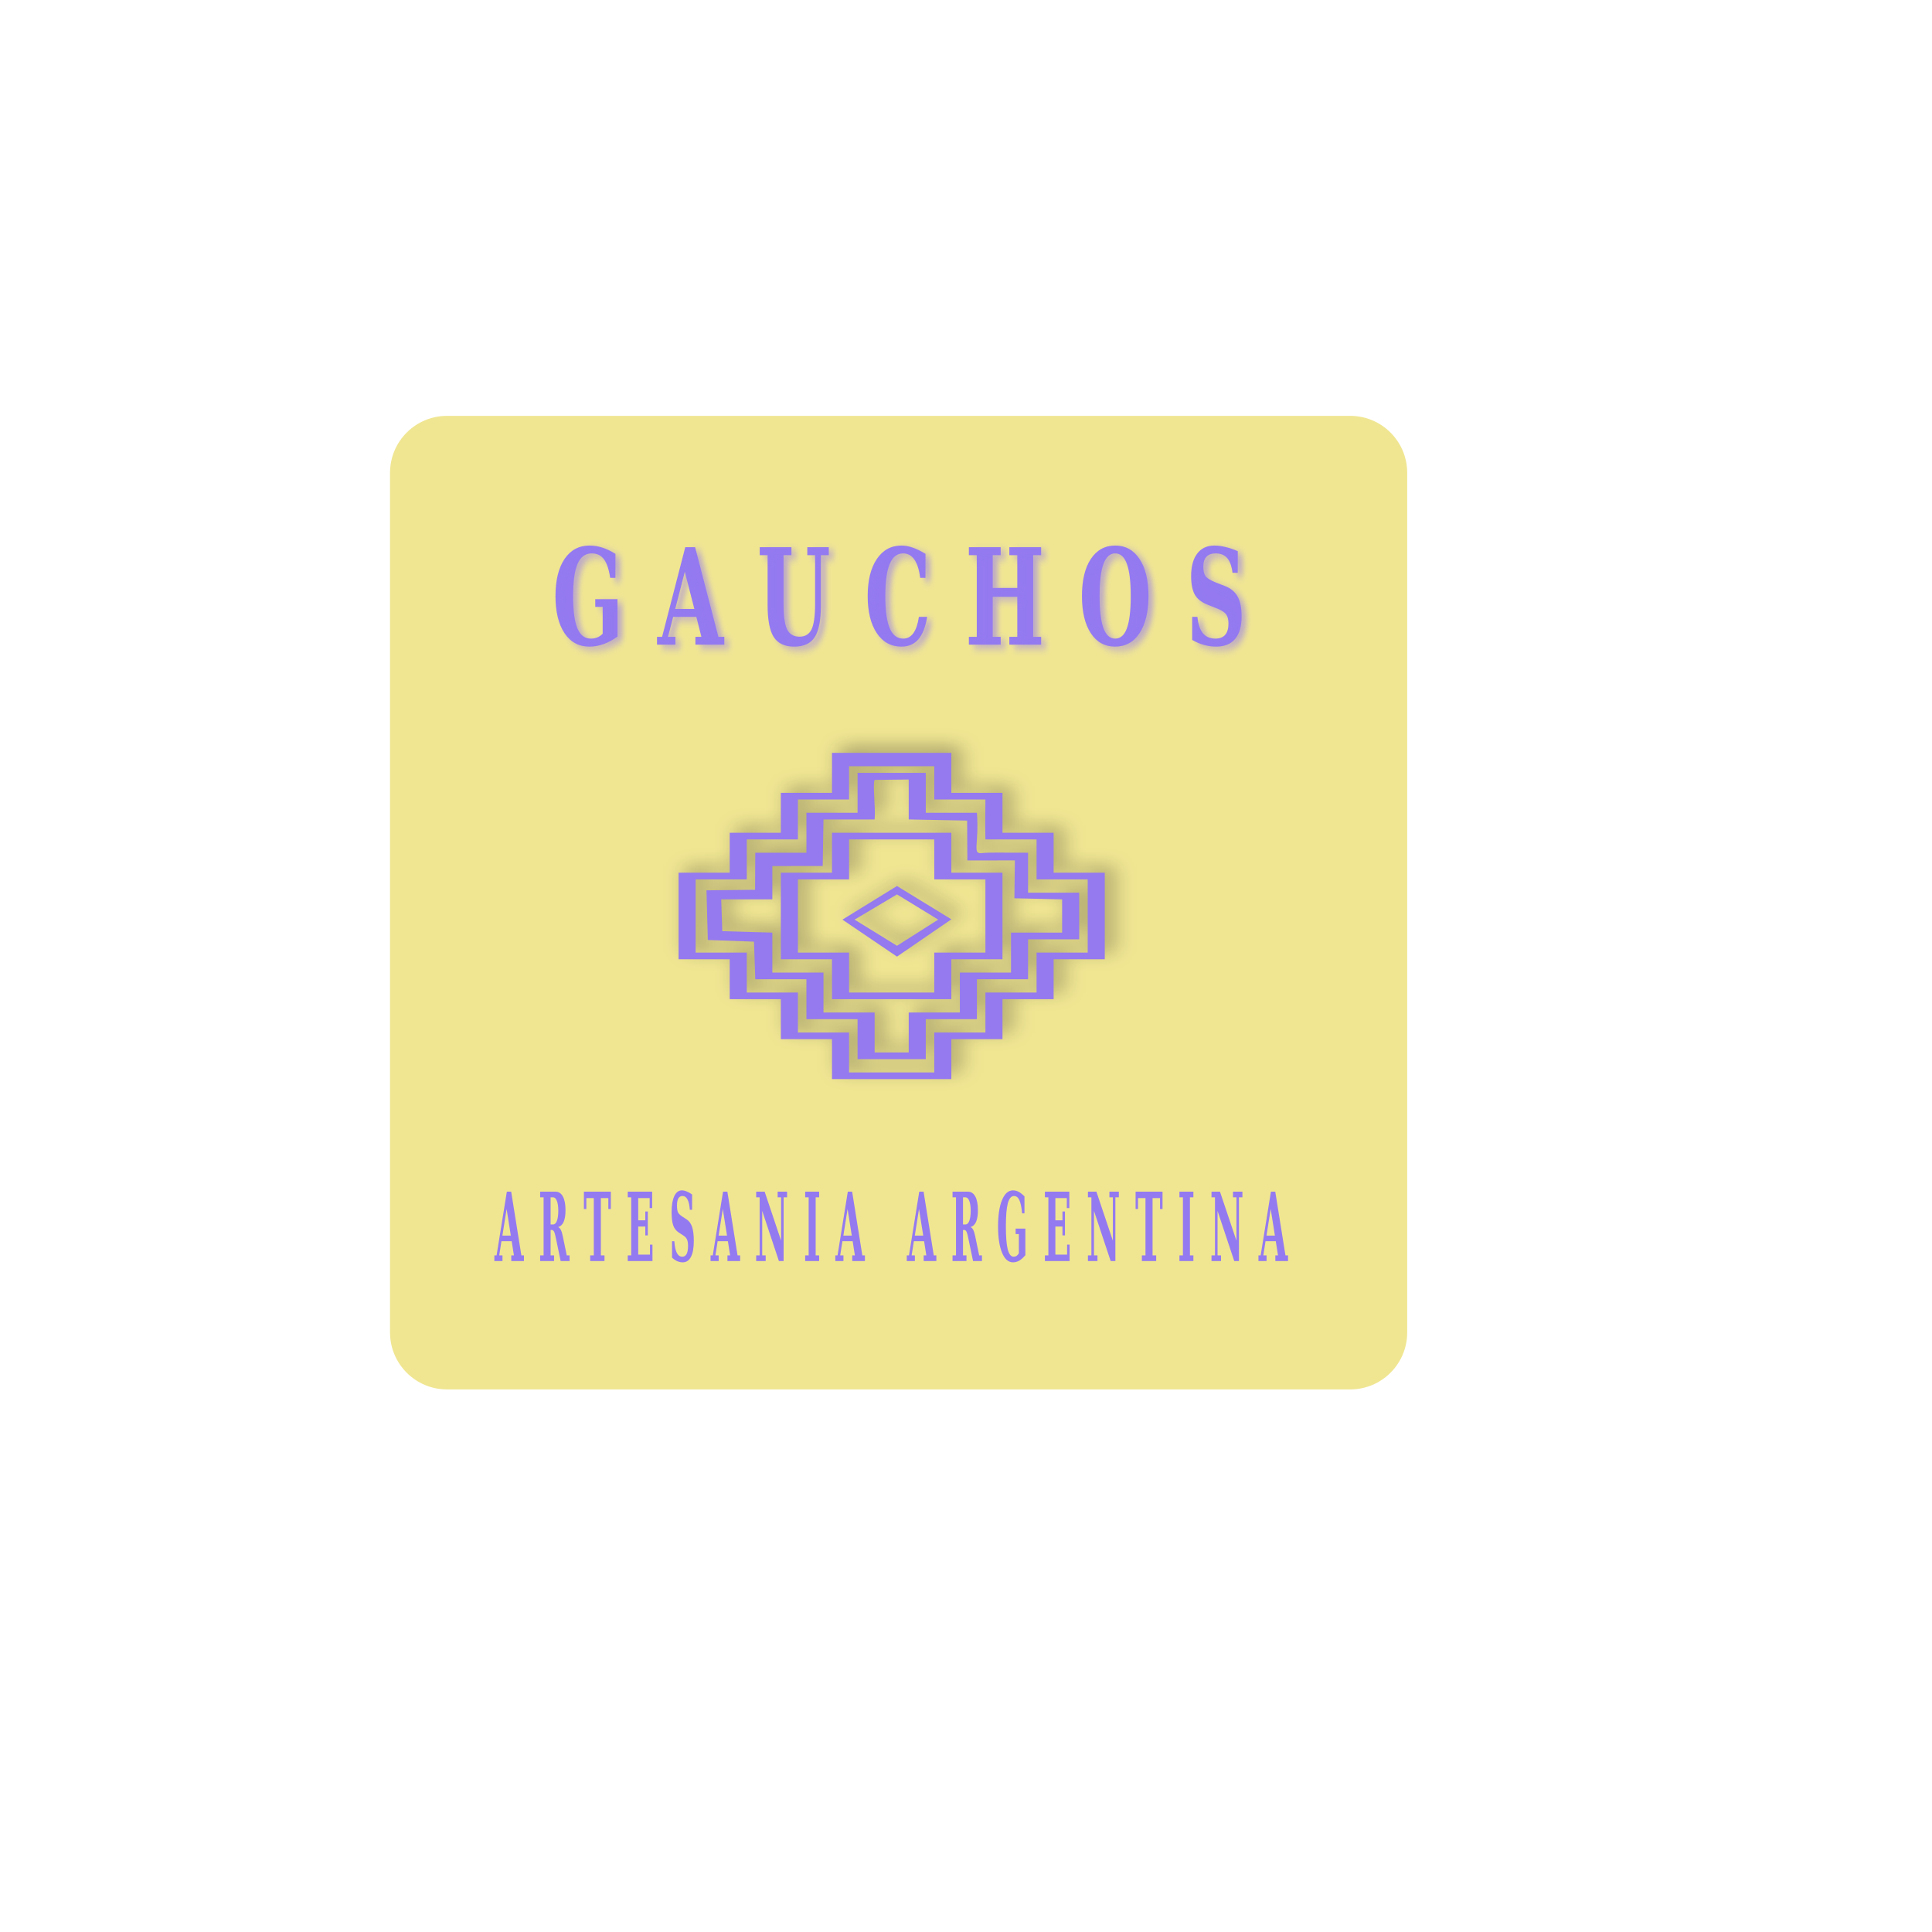
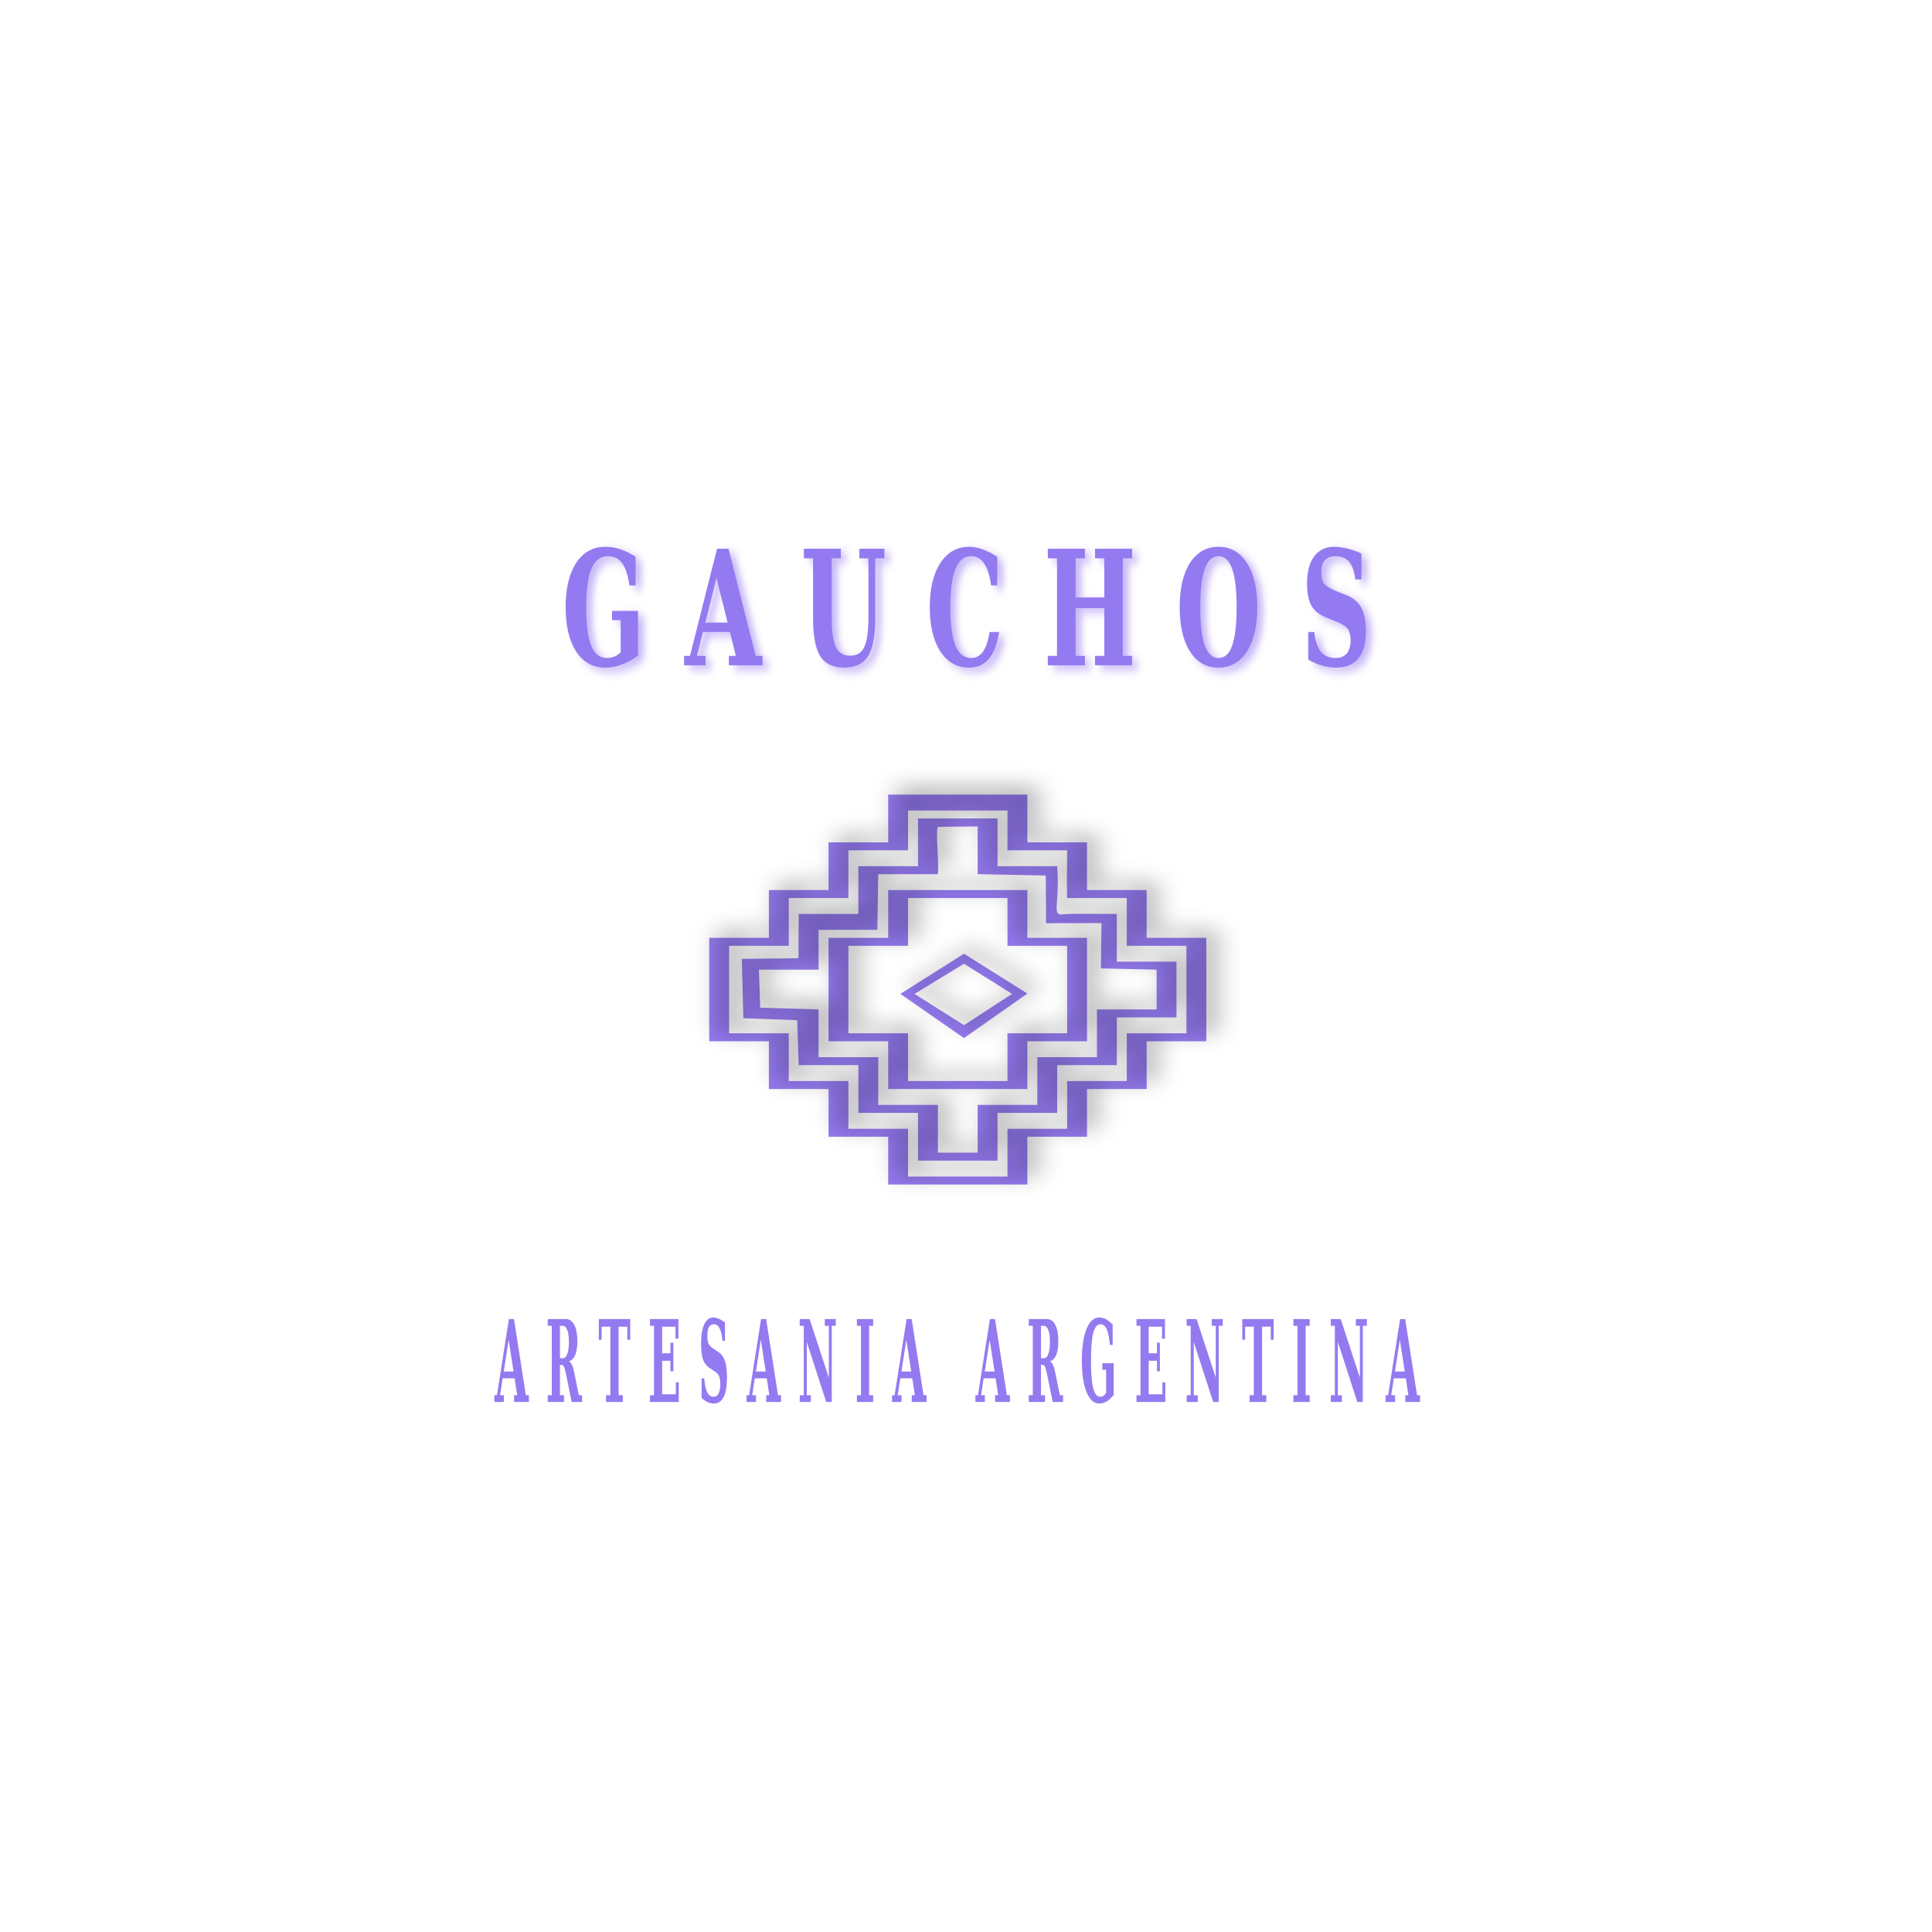
<svg xmlns="http://www.w3.org/2000/svg" xmlns:xlink="http://www.w3.org/1999/xlink" width="256" height="256" viewBox="0 0 256 256" fill="none" version="1.1" id="svg938">
  <defs id="defs942">
    <linearGradient id="linearGradient5266">
      <stop style="stop-color:#000000;stop-opacity:1;" offset="0" id="stop5262" />
      <stop style="stop-color:#000000;stop-opacity:0;" offset="1" id="stop5264" />
    </linearGradient>
    <filter style="color-interpolation-filters:sRGB" id="filter5250" x="-0.009" width="1.019" y="-0.099" height="1.199">
      <feGaussianBlur stdDeviation="0.441" id="feGaussianBlur5252" />
    </filter>
    <filter style="color-interpolation-filters:sRGB" id="filter5258" x="-0.06" width="1.121" y="-0.062" height="1.124">
      <feGaussianBlur stdDeviation="3.756" id="feGaussianBlur5260" />
    </filter>
    <linearGradient xlink:href="#linearGradient5266" id="linearGradient5268" x1="104.689" y1="101.679" x2="275.897" y2="101.679" gradientUnits="userSpaceOnUse" />
  </defs>
-   <rect x="51.68" y="55.104" width="134.782" height="129.002" rx="7.552" fill="#6415FF" id="rect934" style="fill:#f0e692;fill-opacity:1;stroke-width:0.568" />
-   <text xml:space="preserve" style="font-style:normal;font-variant:normal;font-weight:normal;font-stretch:normal;font-size:14.089px;line-height:1.25;font-family:'Ubuntu Condensed';-inkscape-font-specification:'Ubuntu Condensed, ';letter-spacing:5.579px;word-spacing:5.579px;mix-blend-mode:normal;fill:#947af0;fill-opacity:1;stroke:none;stroke-width:0.352" x="91.904" y="67.974" id="text1509" transform="scale(0.7957432,1.256687)">
-     <tspan id="tspan1507" x="91.904" y="67.974" style="font-style:normal;font-variant:normal;font-weight:bold;font-stretch:normal;font-family:'DejaVu Serif';-inkscape-font-specification:'DejaVu Serif Bold';fill:#947af0;fill-opacity:1;stroke-width:0.352">GAUCHOS</tspan>
-   </text>
-   <text xml:space="preserve" style="font-style:normal;font-variant:normal;font-weight:normal;font-stretch:normal;font-size:7.896px;line-height:1.25;font-family:'Ubuntu Condensed';-inkscape-font-specification:'Ubuntu Condensed, ';letter-spacing:3.127px;word-spacing:3.127px;mix-blend-mode:normal;fill:#947af0;fill-opacity:1;stroke:none;stroke-width:4.897;stroke-miterlimit:4;stroke-dasharray:none" x="104.75" y="104.554" id="text1509-3" transform="scale(0.6257261,1.598143)">
-     <tspan id="tspan1507-7" x="104.75" y="104.554" style="font-style:normal;font-variant:normal;font-weight:bold;font-stretch:normal;font-family:'DejaVu Serif';-inkscape-font-specification:'DejaVu Serif Bold';fill:#947af0;fill-opacity:1;stroke-width:4.897;stroke-miterlimit:4;stroke-dasharray:none">ARTESANIA ARGENTINA</tspan>
-   </text>
-   <g id="g3800" transform="matrix(0.3790021,0,0,0.2963687,-49.68259,101.1971)" style="mix-blend-mode:normal;fill:#0c0a14;fill-opacity:0.33;filter:url(#filter5258)">
-     <path style="fill:#0c0a14;fill-opacity:0.33;stroke:none;stroke-width:2.978" d="M 424.95,-7.825 V 10.034 h -17.88 v 17.859 h -17.88 v 17.859 h -17.88 v 38.695 h 17.88 v 17.859 h 17.88 v 17.859 h 17.88 v 17.859 h 41.721 v -17.859 h 17.88 v -17.859 h 17.88 V 84.447 h 17.88 v -38.695 h -17.88 v -17.859 h -17.88 v -17.859 H 466.671 V -7.825 h -41.721 m 35.761,5.953 V 13.011 h 17.88 c -0.004,5.985 -0.129,13.047 0,17.859 h 17.88 v 17.859 h 17.88 v 32.742 h -17.88 v 17.859 h -17.88 v 17.859 h -17.88 v 17.859 h -29.801 V 117.189 H 413.03 V 99.33 h -17.88 v -17.859 h -17.88 v -32.742 h 17.88 v -17.859 h 17.88 v -17.859 h 17.88 V -1.872 h 29.801 m -26.821,2.977 V 18.964 h -17.88 v 17.859 h -17.88 l -0.069,16.56 -16.991,0.254 0.464,22.188 16.146,0.748 0.449,16.804 h 17.88 v 17.859 h 17.88 v 17.859 h 23.841 v -17.859 h 17.88 V 93.377 h 17.88 v -17.859 h 17.88 v -20.836 h -17.88 v -17.859 c -8.399,0.05 -12.22,-0.277 -16.466,0.178 -3.02,0.324 -0.599,-4.656 -1.415,-18.037 H 457.731 V 1.104 h -23.841 m 17.88,2.977 V 21.94 l 20.43,0.499 0.073,17.833 16.622,-0.032 -0.18,16.946 16.696,0.472 V 72.541 H 487.532 V 90.4 H 469.651 v 17.859 h -17.88 v 17.859 H 439.851 V 108.26 H 421.97 V 90.4 h -17.88 v -17.859 l -17.5,-0.652 -0.38,-14.231 h 17.88 v -14.883 l 17.607,-0.033 0.274,-20.802 h 17.88 c 0.391,-5.075 -0.756,-15.872 0.002,-17.695 L 451.771,4.081 M 424.95,27.893 v 17.859 h -17.88 v 38.695 h 17.88 v 17.859 h 41.721 V 84.447 h 17.88 v -38.695 h -17.88 v -17.859 h -41.721 m 35.761,2.977 v 17.859 h 17.88 v 32.742 h -17.88 v 17.859 h -29.801 v -17.859 h -17.88 v -32.742 h 17.88 v -17.859 h 29.801 M 428.6,66.726 447.672,83.26 466.671,66.588 447.672,51.697 m 14.408,15.029 -14.408,11.694 -14.83,-11.694 14.83,-11.283 z" id="path3734" />
-   </g>
-   <text xml:space="preserve" style="font-style:normal;font-variant:normal;font-weight:normal;font-stretch:normal;font-size:14.089px;line-height:1.25;font-family:'Ubuntu Condensed';-inkscape-font-specification:'Ubuntu Condensed, ';letter-spacing:5.579px;word-spacing:5.579px;mix-blend-mode:normal;fill:#9479f0;fill-opacity:0.53;stroke:none;stroke-width:0.352;filter:url(#filter5250)" x="92.737" y="68.363" id="text5248" transform="scale(0.7957432,1.256687)">
-     <tspan id="tspan5246" x="92.737" y="68.363" style="font-style:normal;font-variant:normal;font-weight:bold;font-stretch:normal;font-family:'DejaVu Serif';-inkscape-font-specification:'DejaVu Serif Bold';fill:#9479f0;fill-opacity:0.53;stroke-width:0.352;">GAUCHOS</tspan>
-   </text>
-   <g id="g5256" transform="matrix(0.3790021,0,0,0.2963687,-50.81204,102.0793)" style="mix-blend-mode:normal;fill:#9479ef;fill-opacity:1">
-     <path style="fill:#9479ef;fill-opacity:1;stroke:none;stroke-width:2.978" d="M 424.95,-7.825 V 10.034 h -17.88 v 17.859 h -17.88 v 17.859 h -17.88 v 38.695 h 17.88 v 17.859 h 17.88 v 17.859 h 17.88 v 17.859 h 41.721 v -17.859 h 17.88 v -17.859 h 17.88 V 84.447 h 17.88 v -38.695 h -17.88 v -17.859 h -17.88 v -17.859 H 466.671 V -7.825 h -41.721 m 35.761,5.953 V 13.011 h 17.88 c -0.004,5.985 -0.129,13.047 0,17.859 h 17.88 v 17.859 h 17.88 v 32.742 h -17.88 v 17.859 h -17.88 v 17.859 h -17.88 v 17.859 h -29.801 V 117.189 H 413.03 V 99.33 h -17.88 v -17.859 h -17.88 v -32.742 h 17.88 v -17.859 h 17.88 v -17.859 h 17.88 V -1.872 h 29.801 m -26.821,2.977 V 18.964 h -17.88 v 17.859 h -17.88 l -0.069,16.56 -16.991,0.254 0.464,22.188 16.146,0.748 0.449,16.804 h 17.88 v 17.859 h 17.88 v 17.859 h 23.841 v -17.859 h 17.88 V 93.377 h 17.88 v -17.859 h 17.88 v -20.836 h -17.88 v -17.859 c -8.399,0.05 -12.22,-0.277 -16.466,0.178 -3.02,0.324 -0.599,-4.656 -1.415,-18.037 H 457.731 V 1.104 h -23.841 m 17.88,2.977 V 21.94 l 20.43,0.499 0.073,17.833 16.622,-0.032 -0.18,16.946 16.696,0.472 V 72.541 H 487.532 V 90.4 H 469.651 v 17.859 h -17.88 v 17.859 H 439.851 V 108.26 H 421.97 V 90.4 h -17.88 v -17.859 l -17.5,-0.652 -0.38,-14.231 h 17.88 v -14.883 l 17.607,-0.033 0.274,-20.802 h 17.88 c 0.391,-5.075 -0.756,-15.872 0.002,-17.695 L 451.771,4.081 M 424.95,27.893 v 17.859 h -17.88 v 38.695 h 17.88 v 17.859 h 41.721 V 84.447 h 17.88 v -38.695 h -17.88 v -17.859 h -41.721 m 35.761,2.977 v 17.859 h 17.88 v 32.742 h -17.88 v 17.859 h -29.801 v -17.859 h -17.88 v -32.742 h 17.88 v -17.859 h 29.801 M 428.6,66.726 447.672,83.26 466.671,66.588 447.672,51.697 m 14.408,15.029 -14.408,11.694 -14.83,-11.694 14.83,-11.283 z" id="path5254" />
+   <g id="g1482" transform="matrix(1.16637,0,0,1.195205,-10.89832,-13.94553)">
+     <g id="g1427">
+       <text xml:space="preserve" style="font-style:normal;font-variant:normal;font-weight:normal;font-stretch:normal;font-size:7.896px;line-height:1.25;font-family:'Ubuntu Condensed';-inkscape-font-specification:'Ubuntu Condensed, ';letter-spacing:3.127px;word-spacing:3.127px;mix-blend-mode:normal;fill:#947af0;fill-opacity:1;stroke:none;stroke-width:4.897;stroke-miterlimit:4;stroke-dasharray:none" x="104.75" y="104.554" id="text1509-3" transform="scale(0.6257261,1.598143)">
+         <tspan id="tspan1507-7" x="104.75" y="104.554" style="font-style:normal;font-variant:normal;font-weight:bold;font-stretch:normal;font-family:'DejaVu Serif';-inkscape-font-specification:'DejaVu Serif Bold';fill:#947af0;fill-opacity:1;stroke-width:4.897;stroke-miterlimit:4;stroke-dasharray:none">ARTESANIA ARGENTINA</tspan>
+       </text>
+       <text xml:space="preserve" style="font-style:normal;font-variant:normal;font-weight:normal;font-stretch:normal;font-size:14.089px;line-height:1.25;font-family:'Ubuntu Condensed';-inkscape-font-specification:'Ubuntu Condensed, ';letter-spacing:5.579px;word-spacing:5.579px;mix-blend-mode:normal;fill:#9479f0;fill-opacity:0.53;stroke:none;stroke-width:0.352;filter:url(#filter5250)" x="92.737" y="68.363" id="text5248" transform="scale(0.7957432,1.256687)">
+         <tspan id="tspan5246" x="92.737" y="68.363" style="font-style:normal;font-variant:normal;font-weight:bold;font-stretch:normal;font-family:'DejaVu Serif';-inkscape-font-specification:'DejaVu Serif Bold';fill:#9479f0;fill-opacity:0.53;stroke-width:0.352">GAUCHOS</tspan>
+       </text>
+       <g id="g5256" transform="matrix(0.3790021,0,0,0.2963687,-50.81204,102.0793)" style="mix-blend-mode:normal;fill:#9479ef;fill-opacity:1">
+         <path style="fill:#9479ef;fill-opacity:1;stroke:none;stroke-width:2.978" d="M 424.95,-7.825 V 10.034 h -17.88 v 17.859 h -17.88 v 17.859 h -17.88 v 38.695 h 17.88 v 17.859 h 17.88 v 17.859 h 17.88 v 17.859 h 41.721 v -17.859 h 17.88 v -17.859 h 17.88 V 84.447 h 17.88 v -38.695 h -17.88 v -17.859 h -17.88 v -17.859 H 466.671 V -7.825 h -41.721 m 35.761,5.953 V 13.011 h 17.88 c -0.004,5.985 -0.129,13.047 0,17.859 h 17.88 v 17.859 h 17.88 v 32.742 h -17.88 v 17.859 h -17.88 v 17.859 h -17.88 v 17.859 h -29.801 V 117.189 H 413.03 V 99.33 h -17.88 v -17.859 h -17.88 v -32.742 h 17.88 v -17.859 h 17.88 v -17.859 h 17.88 V -1.872 h 29.801 m -26.821,2.977 V 18.964 h -17.88 v 17.859 h -17.88 l -0.069,16.56 -16.991,0.254 0.464,22.188 16.146,0.748 0.449,16.804 h 17.88 v 17.859 h 17.88 v 17.859 h 23.841 v -17.859 h 17.88 V 93.377 h 17.88 v -17.859 h 17.88 v -20.836 h -17.88 v -17.859 c -8.399,0.05 -12.22,-0.277 -16.466,0.178 -3.02,0.324 -0.599,-4.656 -1.415,-18.037 H 457.731 V 1.104 h -23.841 m 17.88,2.977 V 21.94 l 20.43,0.499 0.073,17.833 16.622,-0.032 -0.18,16.946 16.696,0.472 V 72.541 H 487.532 V 90.4 H 469.651 v 17.859 h -17.88 v 17.859 H 439.851 V 108.26 H 421.97 V 90.4 h -17.88 v -17.859 l -17.5,-0.652 -0.38,-14.231 h 17.88 v -14.883 l 17.607,-0.033 0.274,-20.802 h 17.88 c 0.391,-5.075 -0.756,-15.872 0.002,-17.695 L 451.771,4.081 M 424.95,27.893 v 17.859 h -17.88 v 38.695 h 17.88 v 17.859 h 41.721 V 84.447 h 17.88 v -38.695 h -17.88 v -17.859 h -41.721 m 35.761,2.977 v 17.859 h 17.88 v 32.742 h -17.88 v 17.859 h -29.801 v -17.859 h -17.88 v -32.742 h 17.88 v -17.859 h 29.801 M 428.6,66.726 447.672,83.26 466.671,66.588 447.672,51.697 m 14.408,15.029 -14.408,11.694 -14.83,-11.694 14.83,-11.283 z" id="path5254" />
+       </g>
+     </g>
+     <text xml:space="preserve" style="font-style:normal;font-variant:normal;font-weight:normal;font-stretch:normal;font-size:14.089px;line-height:1.25;font-family:'Ubuntu Condensed';-inkscape-font-specification:'Ubuntu Condensed, ';letter-spacing:5.579px;word-spacing:5.579px;mix-blend-mode:normal;fill:#947af0;fill-opacity:1;stroke:none;stroke-width:0.352" x="91.904" y="67.974" id="text1509" transform="scale(0.7957432,1.256687)">
+       <tspan id="tspan1507" x="91.904" y="67.974" style="font-style:normal;font-variant:normal;font-weight:bold;font-stretch:normal;font-family:'DejaVu Serif';-inkscape-font-specification:'DejaVu Serif Bold';fill:#947af0;fill-opacity:1;stroke-width:0.352">GAUCHOS</tspan>
+     </text>
+     <g id="g3800" transform="matrix(0.3790021,0,0,0.2963687,-49.68259,101.1971)" style="mix-blend-mode:normal;fill:#0c0a14;fill-opacity:0.33;filter:url(#filter5258)">
+       <path style="fill:#0c0a14;fill-opacity:0.33;stroke:none;stroke-width:2.978" d="M 424.95,-7.825 V 10.034 h -17.88 v 17.859 h -17.88 v 17.859 h -17.88 v 38.695 h 17.88 v 17.859 h 17.88 v 17.859 h 17.88 v 17.859 h 41.721 v -17.859 h 17.88 v -17.859 h 17.88 V 84.447 h 17.88 v -38.695 h -17.88 v -17.859 h -17.88 v -17.859 H 466.671 V -7.825 h -41.721 m 35.761,5.953 V 13.011 h 17.88 c -0.004,5.985 -0.129,13.047 0,17.859 h 17.88 v 17.859 h 17.88 v 32.742 h -17.88 v 17.859 h -17.88 v 17.859 h -17.88 v 17.859 h -29.801 V 117.189 H 413.03 V 99.33 h -17.88 v -17.859 h -17.88 v -32.742 h 17.88 v -17.859 h 17.88 v -17.859 h 17.88 V -1.872 h 29.801 m -26.821,2.977 V 18.964 h -17.88 v 17.859 h -17.88 l -0.069,16.56 -16.991,0.254 0.464,22.188 16.146,0.748 0.449,16.804 h 17.88 v 17.859 h 17.88 v 17.859 h 23.841 v -17.859 h 17.88 V 93.377 h 17.88 v -17.859 h 17.88 v -20.836 h -17.88 v -17.859 c -8.399,0.05 -12.22,-0.277 -16.466,0.178 -3.02,0.324 -0.599,-4.656 -1.415,-18.037 H 457.731 V 1.104 h -23.841 m 17.88,2.977 V 21.94 l 20.43,0.499 0.073,17.833 16.622,-0.032 -0.18,16.946 16.696,0.472 V 72.541 H 487.532 V 90.4 H 469.651 v 17.859 h -17.88 v 17.859 H 439.851 V 108.26 H 421.97 V 90.4 h -17.88 v -17.859 l -17.5,-0.652 -0.38,-14.231 h 17.88 v -14.883 l 17.607,-0.033 0.274,-20.802 h 17.88 c 0.391,-5.075 -0.756,-15.872 0.002,-17.695 L 451.771,4.081 M 424.95,27.893 v 17.859 h -17.88 v 38.695 h 17.88 v 17.859 h 41.721 V 84.447 h 17.88 v -38.695 h -17.88 v -17.859 h -41.721 m 35.761,2.977 v 17.859 h 17.88 v 32.742 h -17.88 v 17.859 h -29.801 v -17.859 h -17.88 v -32.742 h 17.88 v -17.859 h 29.801 M 428.6,66.726 447.672,83.26 466.671,66.588 447.672,51.697 m 14.408,15.029 -14.408,11.694 -14.83,-11.694 14.83,-11.283 z" id="path3734" />
+     </g>
  </g>
</svg>
